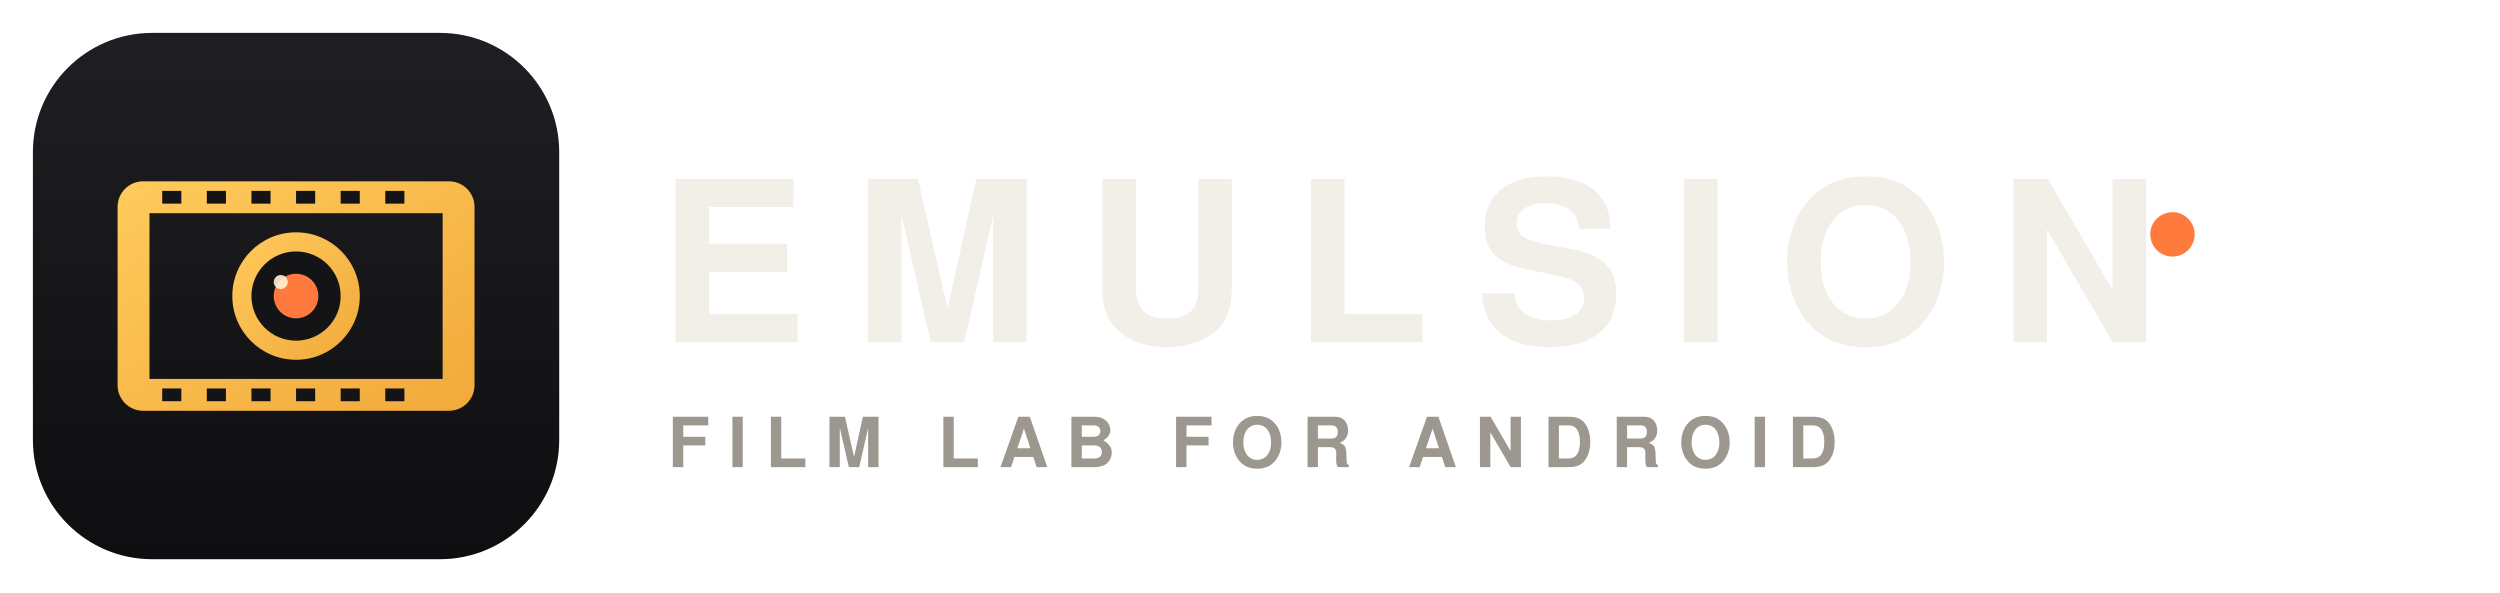
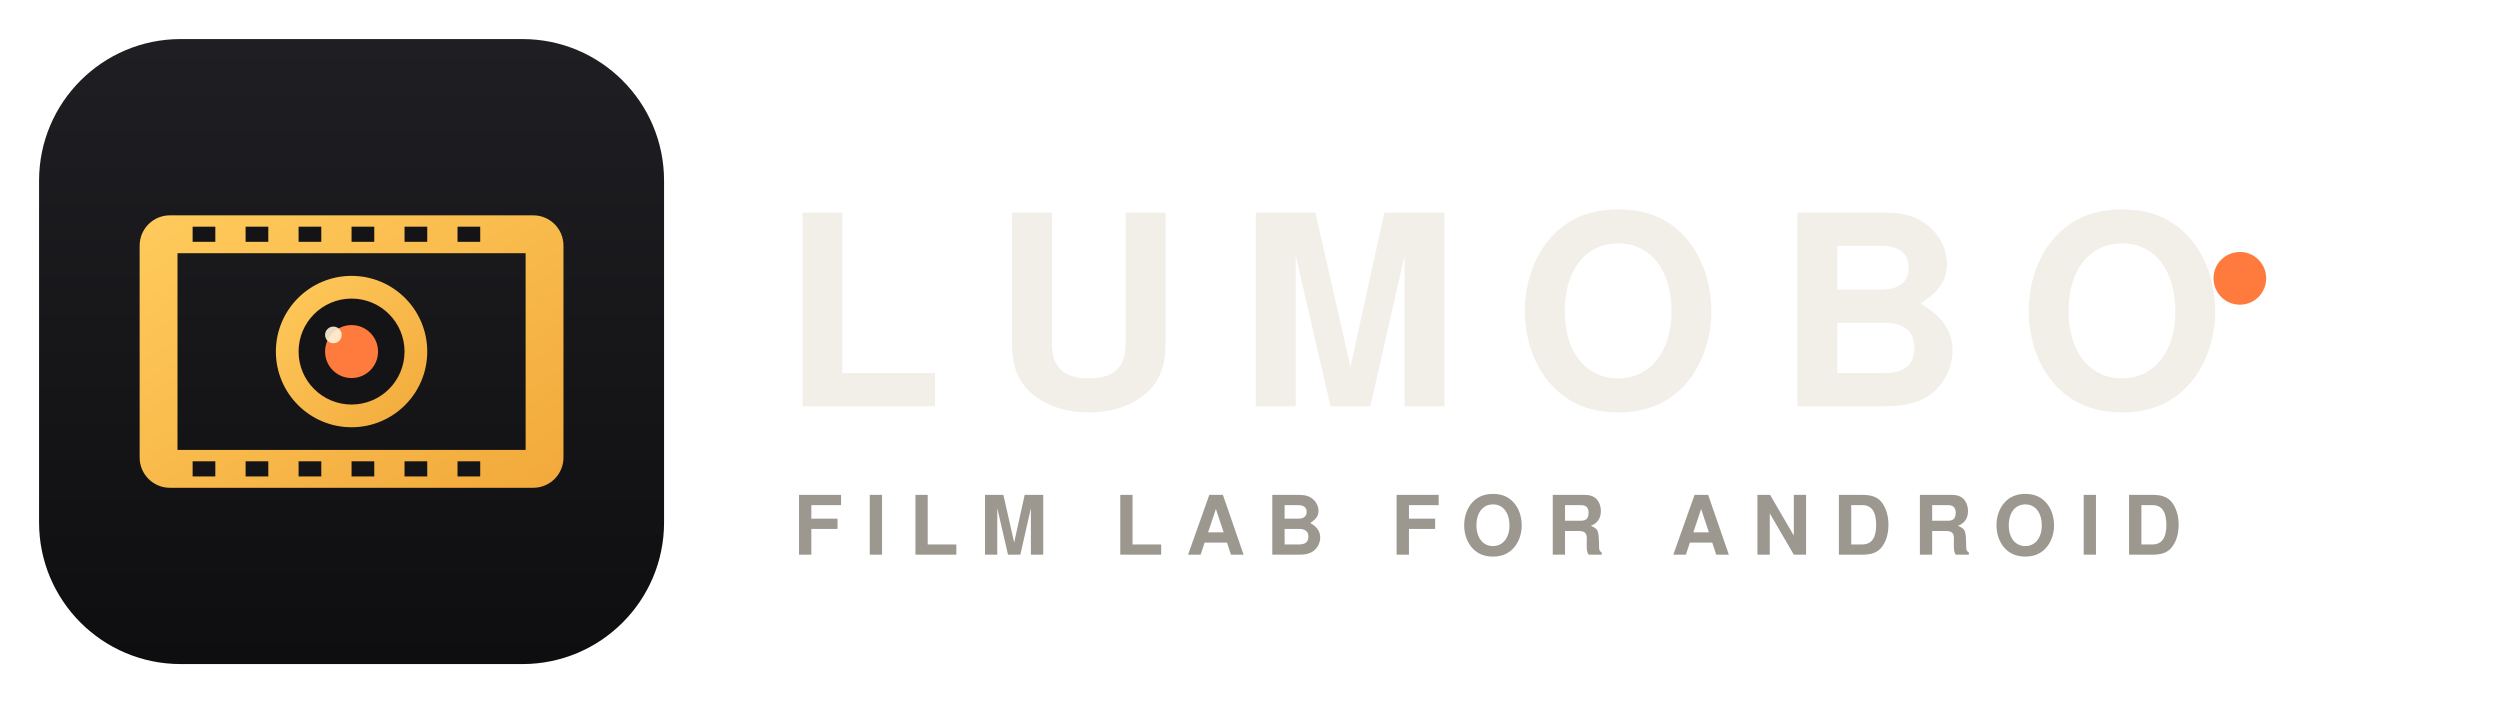
- <svg xmlns="http://www.w3.org/2000/svg" width="760" height="180" viewBox="0 0 760 180">
+ <svg xmlns="http://www.w3.org/2000/svg" width="640" height="180" viewBox="0 0 640 180">
  <defs>
    <linearGradient id="bg" x1="0" y1="0" x2="0" y2="1">
      <stop offset="0" stop-color="#1F1F23" />
      <stop offset="1" stop-color="#0E0E10" />
    </linearGradient>
    <linearGradient id="amber" x1="0" y1="0" x2="1" y2="1">
      <stop offset="0" stop-color="#FFCB5C" />
      <stop offset="1" stop-color="#F2A93B" />
    </linearGradient>
  </defs>
  <g transform="translate(10 10) scale(0.3125)">
    <rect width="512" height="512" rx="116" fill="url(#bg)" />
    <g transform="translate(256 256) scale(6.2) translate(-54 -54)">
      <path fill="url(#amber)" d="M30,36 h48 a4,4 0 0 1 4,4 v28 a4,4 0 0 1 -4,4 h-48 a4,4 0 0 1 -4,-4 v-28 a4,4 0 0 1 4,-4z M31,41 v26 h46 v-26z" />
      <path fill="#141416" d="M33,37.5 h3 v2 h-3z M40,37.5 h3 v2 h-3z M47,37.5 h3 v2 h-3z M54,37.5 h3 v2 h-3z M61,37.5 h3 v2 h-3z M68,37.5 h3 v2 h-3z M33,68.5 h3 v2 h-3z M40,68.5 h3 v2 h-3z M47,68.5 h3 v2 h-3z M54,68.5 h3 v2 h-3z M61,68.5 h3 v2 h-3z M68,68.5 h3 v2 h-3z" />
      <circle cx="54" cy="54" r="10" fill="url(#amber)" />
      <circle cx="54" cy="54" r="7" fill="#141416" />
      <circle cx="54" cy="54" r="3.5" fill="#FF7A3D" />
      <circle cx="51.6" cy="51.8" r="1.1" fill="#FFF3D6" opacity="0.9" />
    </g>
  </g>
-   <text x="200" y="104" font-family="'Helvetica Neue', Helvetica, Arial, sans-serif" font-size="68" font-weight="900" letter-spacing="14" fill="#F2EFE9">EMULSION<tspan dx="-4" dy="-26" font-size="26" fill="#FF7A3D">●</tspan>
+   <text x="200" y="104" font-family="'Helvetica Neue', Helvetica, Arial, sans-serif" font-size="68" font-weight="900" letter-spacing="14" fill="#F2EFE9">LUMOBO<tspan dx="-4" dy="-26" font-size="26" fill="#FF7A3D">●</tspan>
  </text>
  <text x="203" y="142" font-family="'Helvetica Neue', Helvetica, Arial, sans-serif" font-size="21" font-weight="600" letter-spacing="5.5" fill="#9C978F">FILM LAB FOR ANDROID</text>
</svg>
